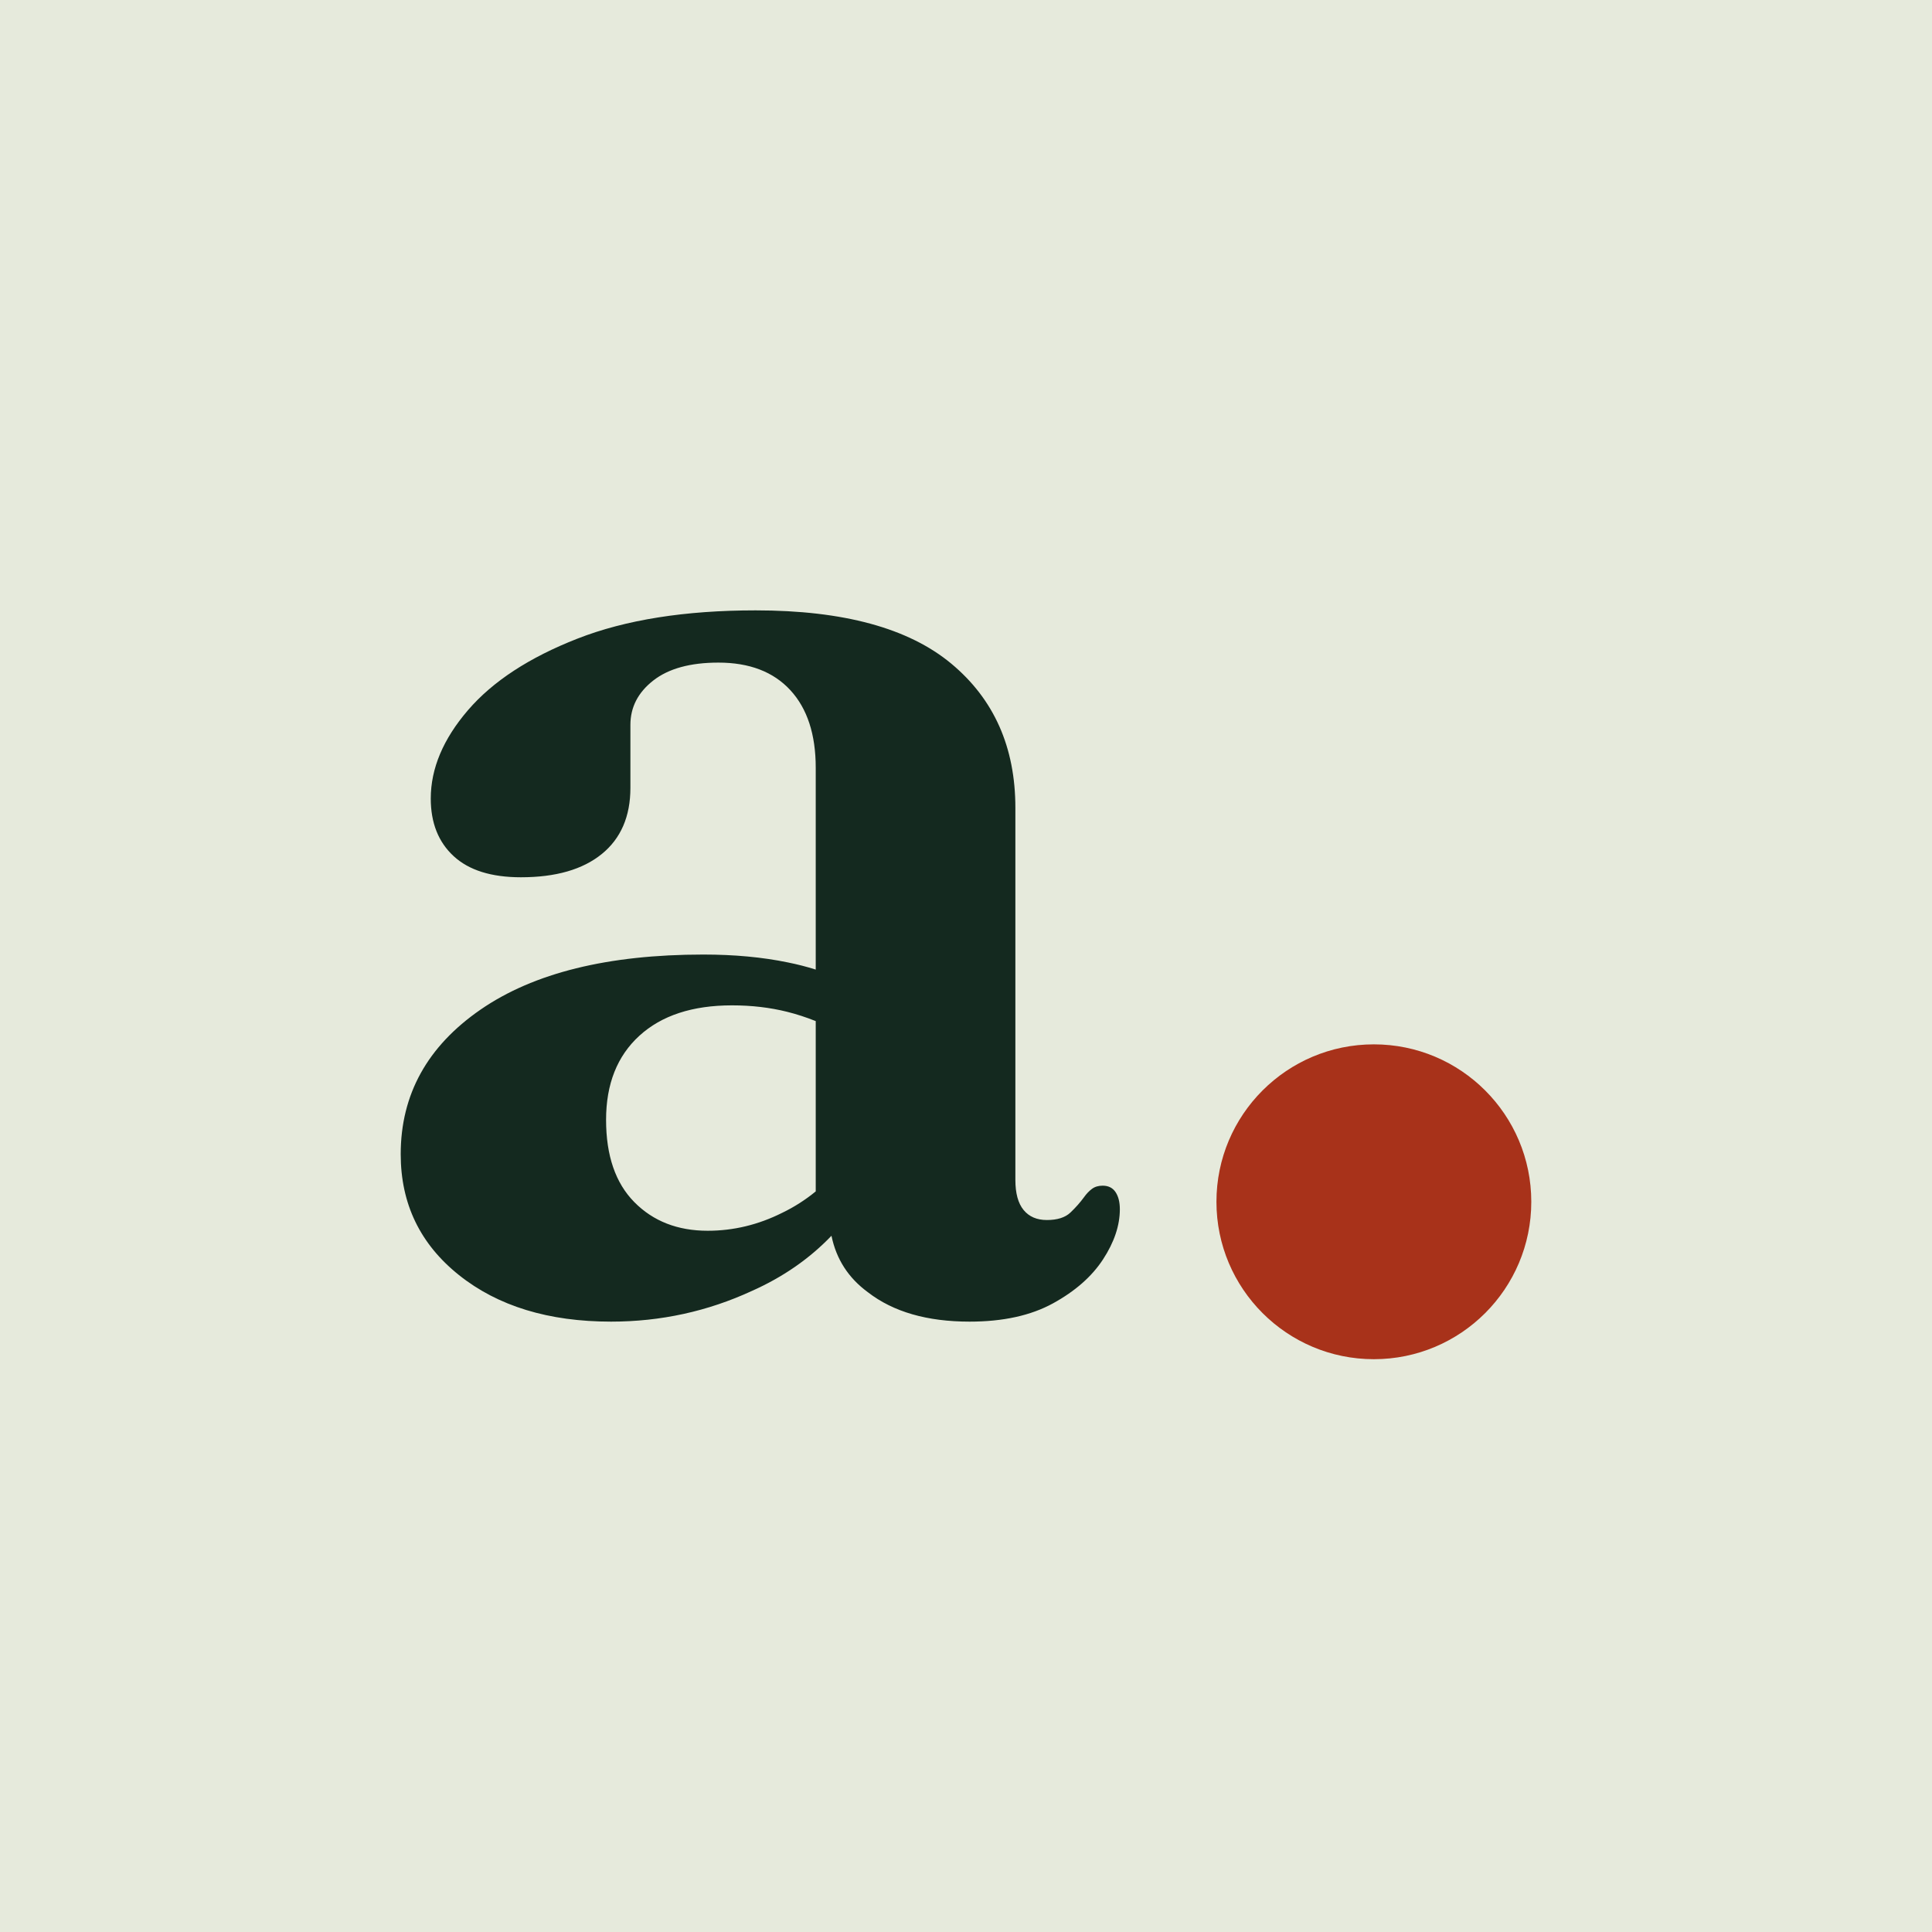
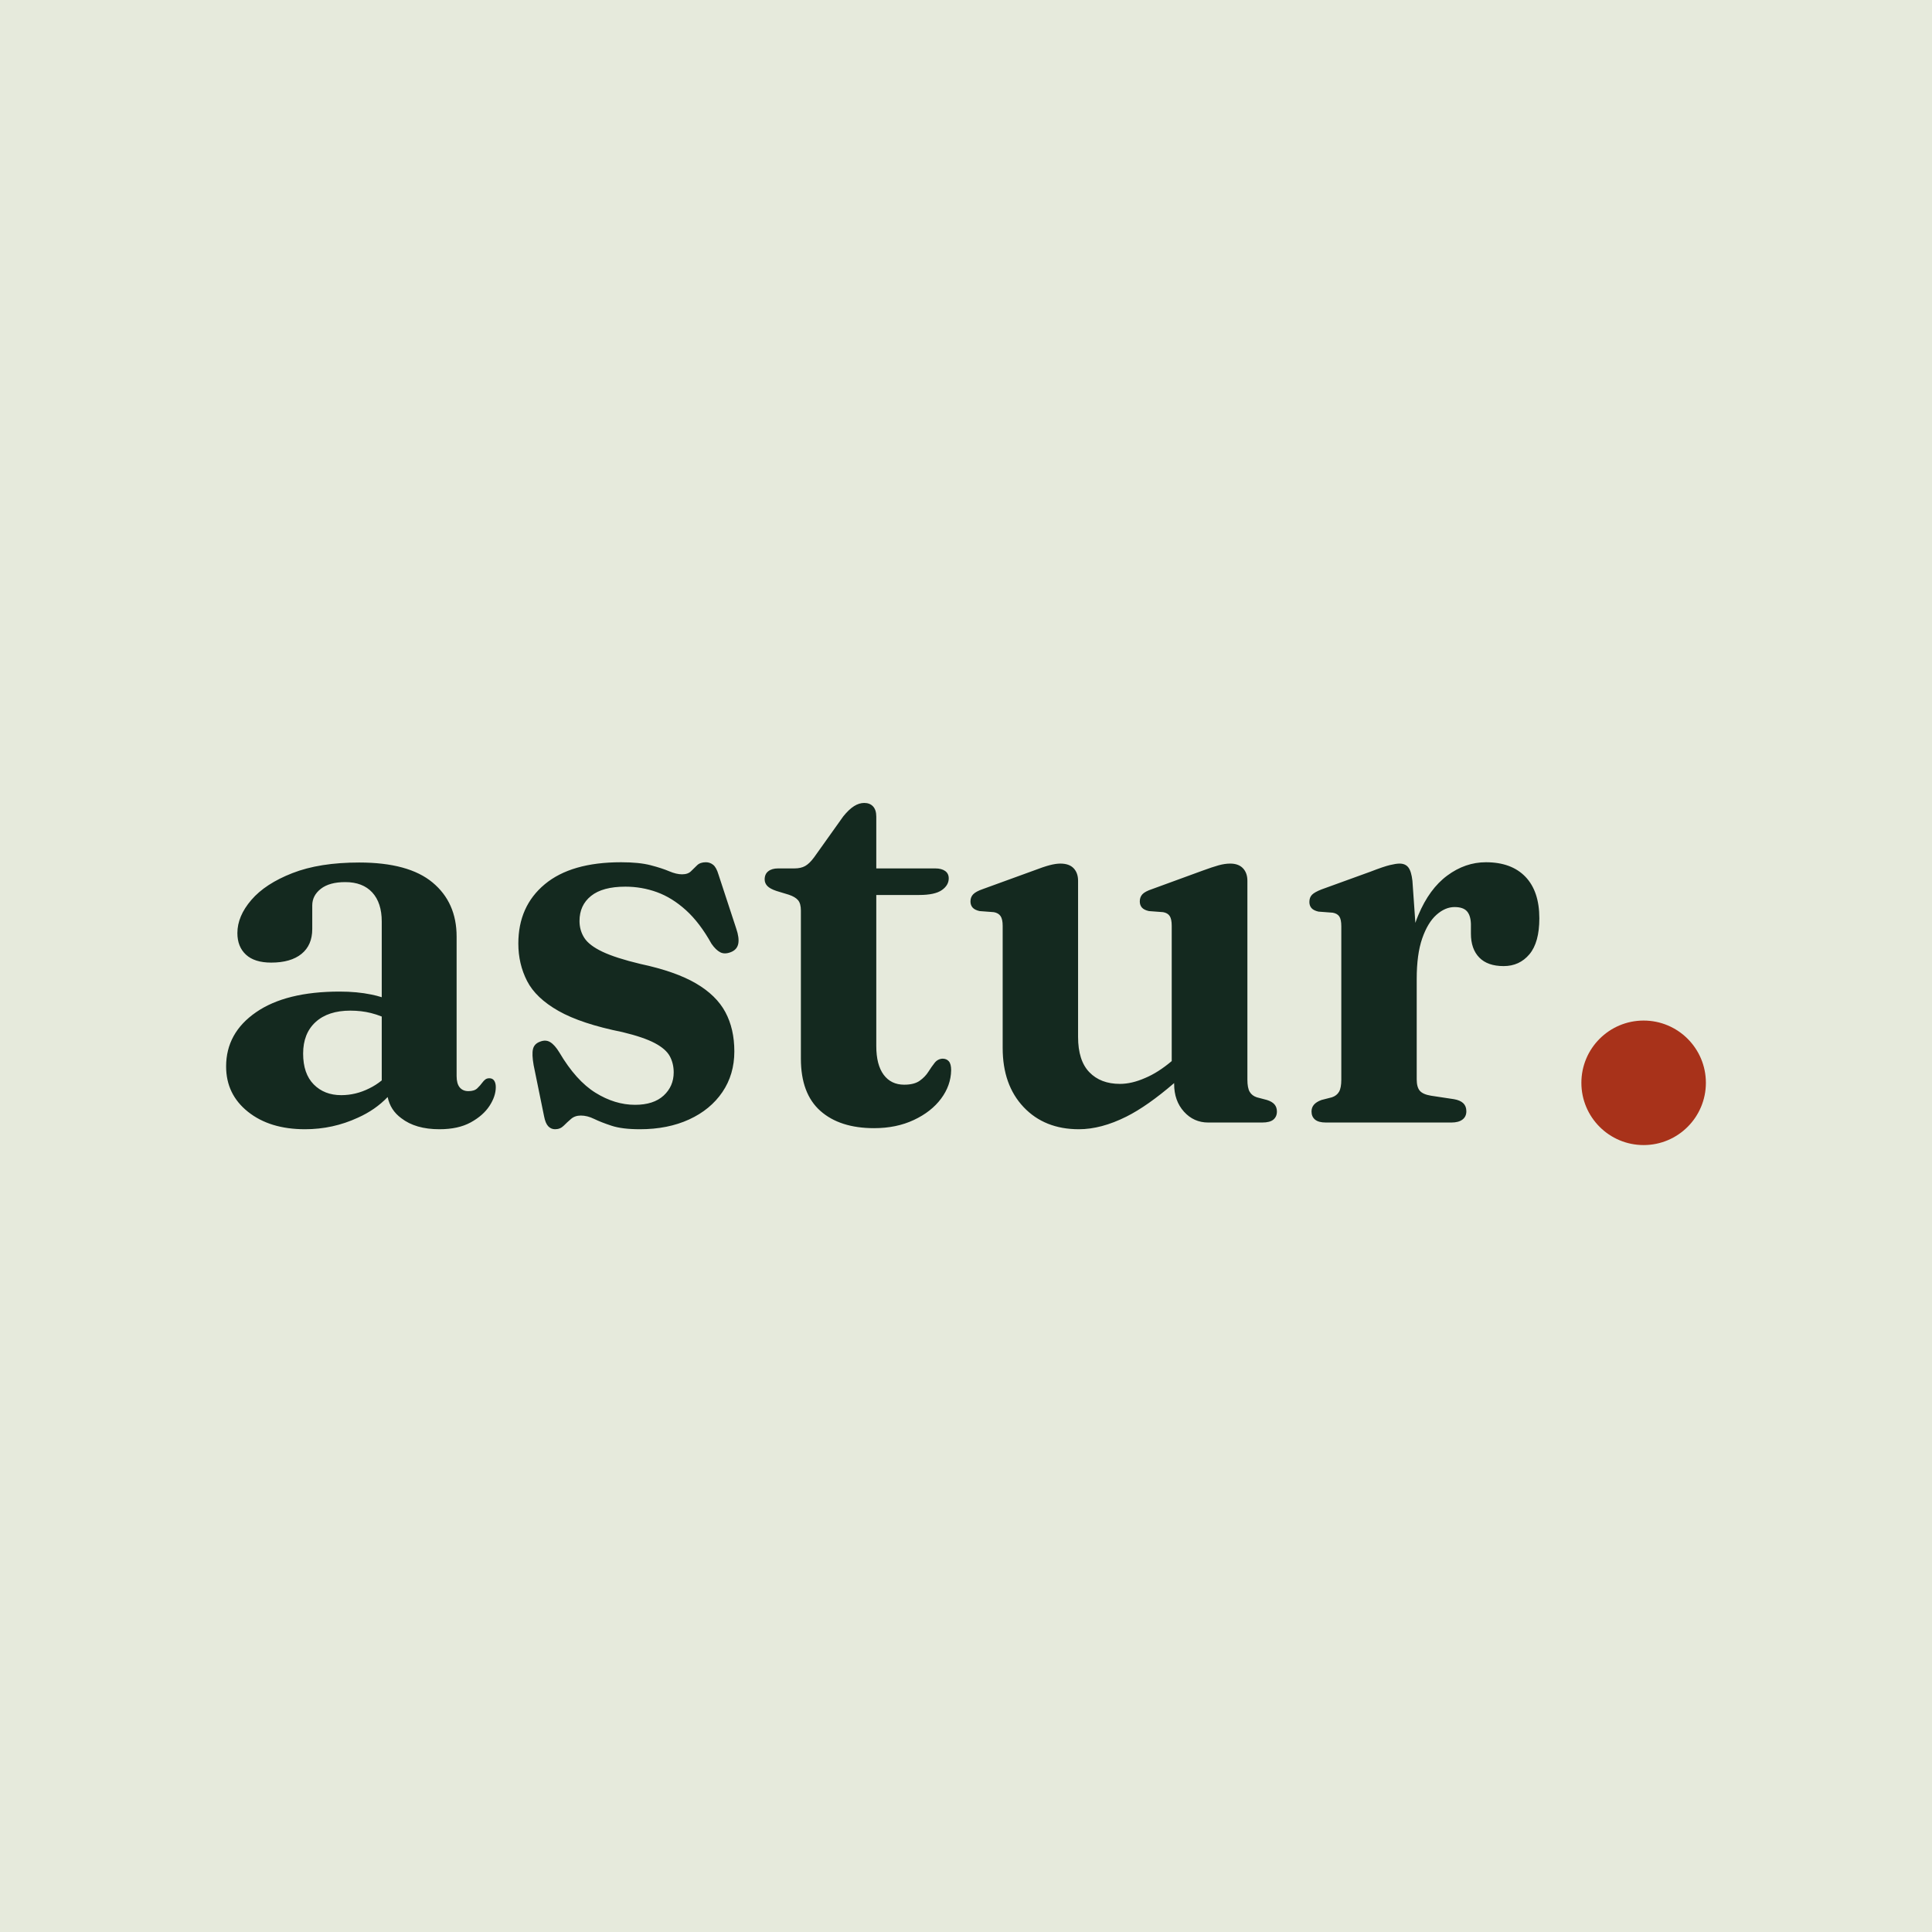
<svg xmlns="http://www.w3.org/2000/svg" viewBox="0 0 1080 1080" width="1080" height="1080">
  <rect width="1080" height="1080" fill="#e6eadc" />
-   <g transform="translate(189.6 728.8)">
-     <path d="M34.40-83.60L34.40-83.60Q34.40-133.60 79-164.40Q123.60-195.20 203.60-195.20L203.60-195.20Q229.60-195.20 250.80-190.80L250.80-190.80Q258.80-189.20 266.40-186.80L266.40-186.80L266.40-299.60Q266.40-327.60 252.20-343Q238-358.40 212-358.40L212-358.40Q188.40-358.40 175.60-348.40Q162.80-338.40 162.80-323.60L162.80-323.60L162.80-288.40Q162.80-264.40 146.80-251.40Q130.80-238.40 101.60-238.40L101.60-238.40Q76.80-238.40 64-250.20Q51.20-262 51.20-282.40L51.20-282.40Q51.20-307.60 72-331.80Q92.80-356 133.20-371.80Q173.60-387.60 232.80-387.60L232.80-387.60Q306.40-387.60 342.20-357.80Q378-328 378-277.20L378-277.20L378-69.20Q378-58 382.60-52.40Q387.20-46.80 395.60-46.80L395.60-46.80Q404.40-46.80 408.80-51Q413.20-55.20 416.40-59.60L416.40-59.60Q418.40-62.40 420.80-64.20Q423.20-66 426.80-66L426.80-66Q431.60-66 434-62.40Q436.40-58.80 436.40-52.80L436.40-52.80Q436.40-39.20 427-24.80Q417.60-10.40 399-0.20Q380.40 10 352.40 10L352.40 10Q316.80 10 295.60-6.40L295.60-6.40Q279.20-18.40 275.20-38L275.20-38Q256.80-18.80 230.80-7.20L230.80-7.20Q193.60 10 152 10L152 10Q99.60 10 67-16Q34.40-42 34.40-83.60ZM266.40-62.80L266.40-158Q258.40-161.20 250.40-163.20L250.40-163.20Q236-166.80 219.60-166.80L219.60-166.80Q186.40-166.80 167.80-149.80Q149.20-132.80 149.20-102.80Q149.20-72.80 165-56.80Q180.80-40.80 206-40.80L206-40.80Q227.60-40.80 247.60-50.80L247.60-50.80Q257.60-55.60 266.40-62.80L266.40-62.80Z" fill="#14291f" />
-     <circle cx="578.4" cy="-57" r="88" fill="#a8321a" />
+   <g transform="translate(113.5 627.5)">
+     <path d="M12.90-31.35L12.90-31.35Q12.90-50.10 29.63-61.65Q46.35-73.20 76.35-73.20L76.35-73.20Q86.10-73.20 94.05-71.55L94.05-71.55Q97.05-70.95 99.90-70.05L99.90-70.05L99.90-112.35Q99.90-122.85 94.58-128.63Q89.25-134.40 79.50-134.40L79.50-134.40Q70.65-134.40 65.85-130.65Q61.05-126.90 61.05-121.35L61.05-121.35L61.05-108.15Q61.05-99.15 55.05-94.27Q49.05-89.40 38.10-89.40L38.10-89.40Q28.80-89.40 24-93.83Q19.20-98.25 19.20-105.90L19.20-105.90Q19.20-115.35 27-124.42Q34.80-133.50 49.95-139.42Q65.10-145.35 87.30-145.35L87.30-145.35Q114.90-145.35 128.32-134.17Q141.75-123 141.75-103.95L141.75-103.95L141.75-25.95Q141.75-21.75 143.47-19.65Q145.20-17.55 148.35-17.55L148.35-17.55Q151.65-17.55 153.30-19.13Q154.95-20.70 156.15-22.35L156.15-22.35Q156.90-23.40 157.80-24.07Q158.70-24.75 160.05-24.75L160.05-24.75Q161.85-24.75 162.75-23.40Q163.65-22.05 163.65-19.80L163.65-19.80Q163.65-14.70 160.13-9.30Q156.60-3.90 149.63-0.07Q142.65 3.75 132.15 3.75L132.15 3.75Q118.80 3.75 110.85-2.40L110.85-2.40Q104.70-6.90 103.20-14.25L103.20-14.25Q96.30-7.05 86.55-2.70L86.55-2.70Q72.60 3.75 57 3.75L57 3.75Q37.35 3.75 25.13-6Q12.90-15.75 12.90-31.35ZM99.90-23.55L99.90-59.25Q96.90-60.45 93.90-61.20L93.90-61.20Q88.50-62.55 82.35-62.55L82.35-62.55Q69.90-62.55 62.92-56.17Q55.95-49.80 55.95-38.55Q55.95-27.30 61.88-21.30Q67.80-15.30 77.25-15.30L77.25-15.30Q85.35-15.30 92.85-19.05L92.85-19.05Q96.60-20.85 99.90-23.55L99.90-23.55ZM241.50-9.90L241.50-9.90Q251.85-9.90 257.48-15.07Q263.10-20.25 263.10-28.05L263.10-28.05Q263.10-33 260.93-37.05Q258.75-41.10 252.53-44.40Q246.30-47.70 234.45-50.55L234.45-50.55Q211.35-55.20 198.68-62.40Q186-69.60 181.13-79.13Q176.25-88.65 176.25-100.05L176.25-100.05Q176.25-120.90 191.03-133.20Q205.80-145.50 233.70-145.50L233.70-145.50Q243.75-145.50 250.13-143.85Q256.50-142.20 260.55-140.47Q264.60-138.75 267.75-138.75L267.75-138.75Q271.05-138.75 272.77-140.47Q274.50-142.20 276.23-143.85Q277.95-145.50 281.10-145.50L281.10-145.50Q283.35-145.50 285.15-144.07Q286.95-142.65 288.15-138.60L288.15-138.60L298.05-108.45Q299.85-103.20 299.18-99.90Q298.50-96.60 295.05-95.25L295.05-95.25Q291.60-93.90 289.13-95.17Q286.65-96.45 284.25-99.90L284.25-99.90Q277.65-111.75 269.93-118.72Q262.20-125.70 253.73-128.78Q245.25-131.85 236.10-131.85L236.10-131.85Q223.35-131.85 216.90-126.67Q210.45-121.50 210.45-112.65L210.45-112.65Q210.45-107.40 213.15-103.20Q215.85-99 223.28-95.47Q230.70-91.95 244.50-88.65L244.50-88.65Q264.15-84.45 275.55-77.77Q286.95-71.10 291.98-61.72Q297-52.35 297-39.75L297-39.75Q297-26.85 290.32-17.02Q283.65-7.20 271.73-1.72Q259.80 3.75 244.20 3.75L244.20 3.75Q234.30 3.75 228.38 1.80Q222.45-0.15 218.63-2.02Q214.80-3.90 211.20-3.90L211.20-3.90Q207.90-3.90 205.72-2.02Q203.55-0.15 201.60 1.80Q199.65 3.75 196.80 3.75L196.80 3.75Q194.55 3.75 192.97 2.10Q191.40 0.45 190.65-3.45L190.65-3.45L184.80-32.10Q183.75-38.10 184.43-41.02Q185.10-43.95 188.25-45.15L188.25-45.15Q191.55-46.50 194.10-44.92Q196.65-43.35 199.20-39.15L199.20-39.15Q208.50-23.40 219.38-16.65Q230.25-9.90 241.50-9.90ZM327.45-127.35L327.45-127.35L320.55-129.45Q316.95-130.65 315.45-132.22Q313.95-133.80 313.95-135.90L313.95-135.90Q313.95-138.90 315.98-140.47Q318-142.05 321.45-142.05L321.45-142.05L330.60-142.05Q334.20-142.05 336.60-143.40Q339-144.75 341.55-148.20L341.55-148.20L357.90-171.15Q361.05-175.05 363.90-176.85Q366.75-178.65 369.60-178.65L369.60-178.65Q372.75-178.65 374.55-176.70Q376.35-174.75 376.35-171L376.35-171L376.35-142.05L409.35-142.05Q412.80-142.05 414.82-140.63Q416.85-139.20 416.85-136.50L416.85-136.50Q416.85-132.60 412.95-129.90Q409.05-127.20 400.35-127.20L400.35-127.20L376.35-127.20L376.35-42.75Q376.35-32.25 380.48-26.70Q384.60-21.15 391.95-21.15L391.95-21.15Q397.50-21.15 400.57-23.32Q403.65-25.50 405.45-28.35Q407.25-31.20 408.98-33.38Q410.70-35.55 413.40-35.70L413.40-35.70Q415.65-35.70 416.93-34.20Q418.20-32.70 418.20-29.25L418.20-29.25Q418.05-20.70 412.57-13.35Q407.10-6 397.35-1.43Q387.60 3.15 375.15 3.15L375.15 3.15Q355.95 3.15 345.07-6.52Q334.20-16.20 334.20-35.70L334.20-35.70L334.20-118.50Q334.20-122.40 332.63-124.27Q331.05-126.15 327.45-127.35ZM542.85-21.60L542.85-21.60L542.85-22.05Q527.85-9.15 516.15-3.30L516.15-3.30Q502.05 3.75 489.60 3.75L489.60 3.75Q470.40 3.75 458.70-8.63Q447-21 447-41.70L447-41.70L447-109.95Q447-113.70 445.80-115.42Q444.60-117.15 442.05-117.60L442.05-117.60L434.10-118.20Q431.40-118.80 430.20-120.15Q429-121.50 429-123.60L429-123.60Q429-126 430.50-127.57Q432-129.15 435.90-130.50L435.90-130.50L463.95-140.70Q469.80-142.95 473.25-143.85Q476.70-144.75 479.25-144.75L479.25-144.75Q484.20-144.75 486.68-142.13Q489.15-139.50 489.15-135.15L489.15-135.15L489.15-47.85Q489.15-34.65 495.45-28.13Q501.75-21.60 512.55-21.60L512.55-21.60Q519.15-21.60 526.65-24.90L526.65-24.90Q533.85-27.90 541.50-34.35L541.50-34.35L541.50-109.95Q541.50-113.70 540.38-115.42Q539.25-117.15 536.70-117.60L536.70-117.60L528.75-118.20Q526.05-118.80 524.85-120.15Q523.65-121.50 523.65-123.60L523.65-123.60Q523.65-126 525.08-127.57Q526.50-129.15 530.55-130.50L530.55-130.50L558.45-140.70Q564.15-142.80 567.67-143.78Q571.20-144.75 574.20-144.75L574.20-144.75Q578.85-144.75 581.33-142.13Q583.80-139.50 583.80-135.15L583.80-135.15L583.80-24Q583.80-19.35 585.08-17.18Q586.35-15 589.05-14.10L589.05-14.10L594.75-12.60Q597.60-11.70 598.95-10.13Q600.30-8.55 600.30-6.15L600.30-6.15Q600.30-3.30 598.35-1.65Q596.40 0 592.05 0L592.05 0L561.90 0Q553.80 0 548.33-6.08Q542.85-12.15 542.85-21.60ZM676.05-135.15L676.05-135.15L677.70-111.60Q678.45-113.85 679.35-115.95L679.35-115.95Q685.50-130.65 695.55-138.07Q705.60-145.50 717.15-145.50L717.15-145.50Q731.40-145.50 739.20-137.40Q747-129.30 747-114.15L747-114.15Q747-100.65 741.45-94.05Q735.90-87.45 727.05-87.45L727.05-87.45Q718.05-87.45 713.40-92.25Q708.75-97.05 708.75-105.60L708.75-105.60L708.75-111Q708.60-115.80 706.50-118.13Q704.40-120.45 699.60-120.45L699.60-120.45Q694.35-120.45 689.47-116.10Q684.60-111.75 681.52-102.90Q678.45-94.05 678.45-80.25L678.45-80.25L678.45-24.15Q678.45-19.80 680.17-17.77Q681.90-15.75 686.40-15L686.40-15L699.30-13.05Q702.75-12.45 704.47-10.80Q706.20-9.15 706.20-6.30L706.20-6.30Q706.20-3.30 704.02-1.65Q701.85 0 697.80 0L697.80 0L627.75 0Q623.55 0 621.60-1.65Q619.65-3.30 619.65-6.15L619.65-6.15Q619.65-8.40 621-9.97Q622.35-11.55 625.20-12.60L625.20-12.60L631.05-14.10Q633.75-15 635.02-17.18Q636.30-19.35 636.30-24L636.30-24L636.30-109.65Q636.30-113.55 635.17-115.20Q634.05-116.85 631.50-117.30L631.50-117.30L623.55-117.90Q620.85-118.50 619.65-119.85Q618.45-121.20 618.45-123.30L618.45-123.30Q618.45-125.85 619.95-127.35Q621.45-128.85 625.35-130.35L625.35-130.35L652.65-140.25Q660-143.10 663.45-143.92Q666.90-144.75 668.85-144.75L668.85-144.75Q672.15-144.75 673.80-142.57Q675.45-140.40 676.05-135.15Z" fill="#14291f" />
+     <circle cx="805.3" cy="-22.2" r="34.8" fill="#a8321a" />
  </g>
</svg>
